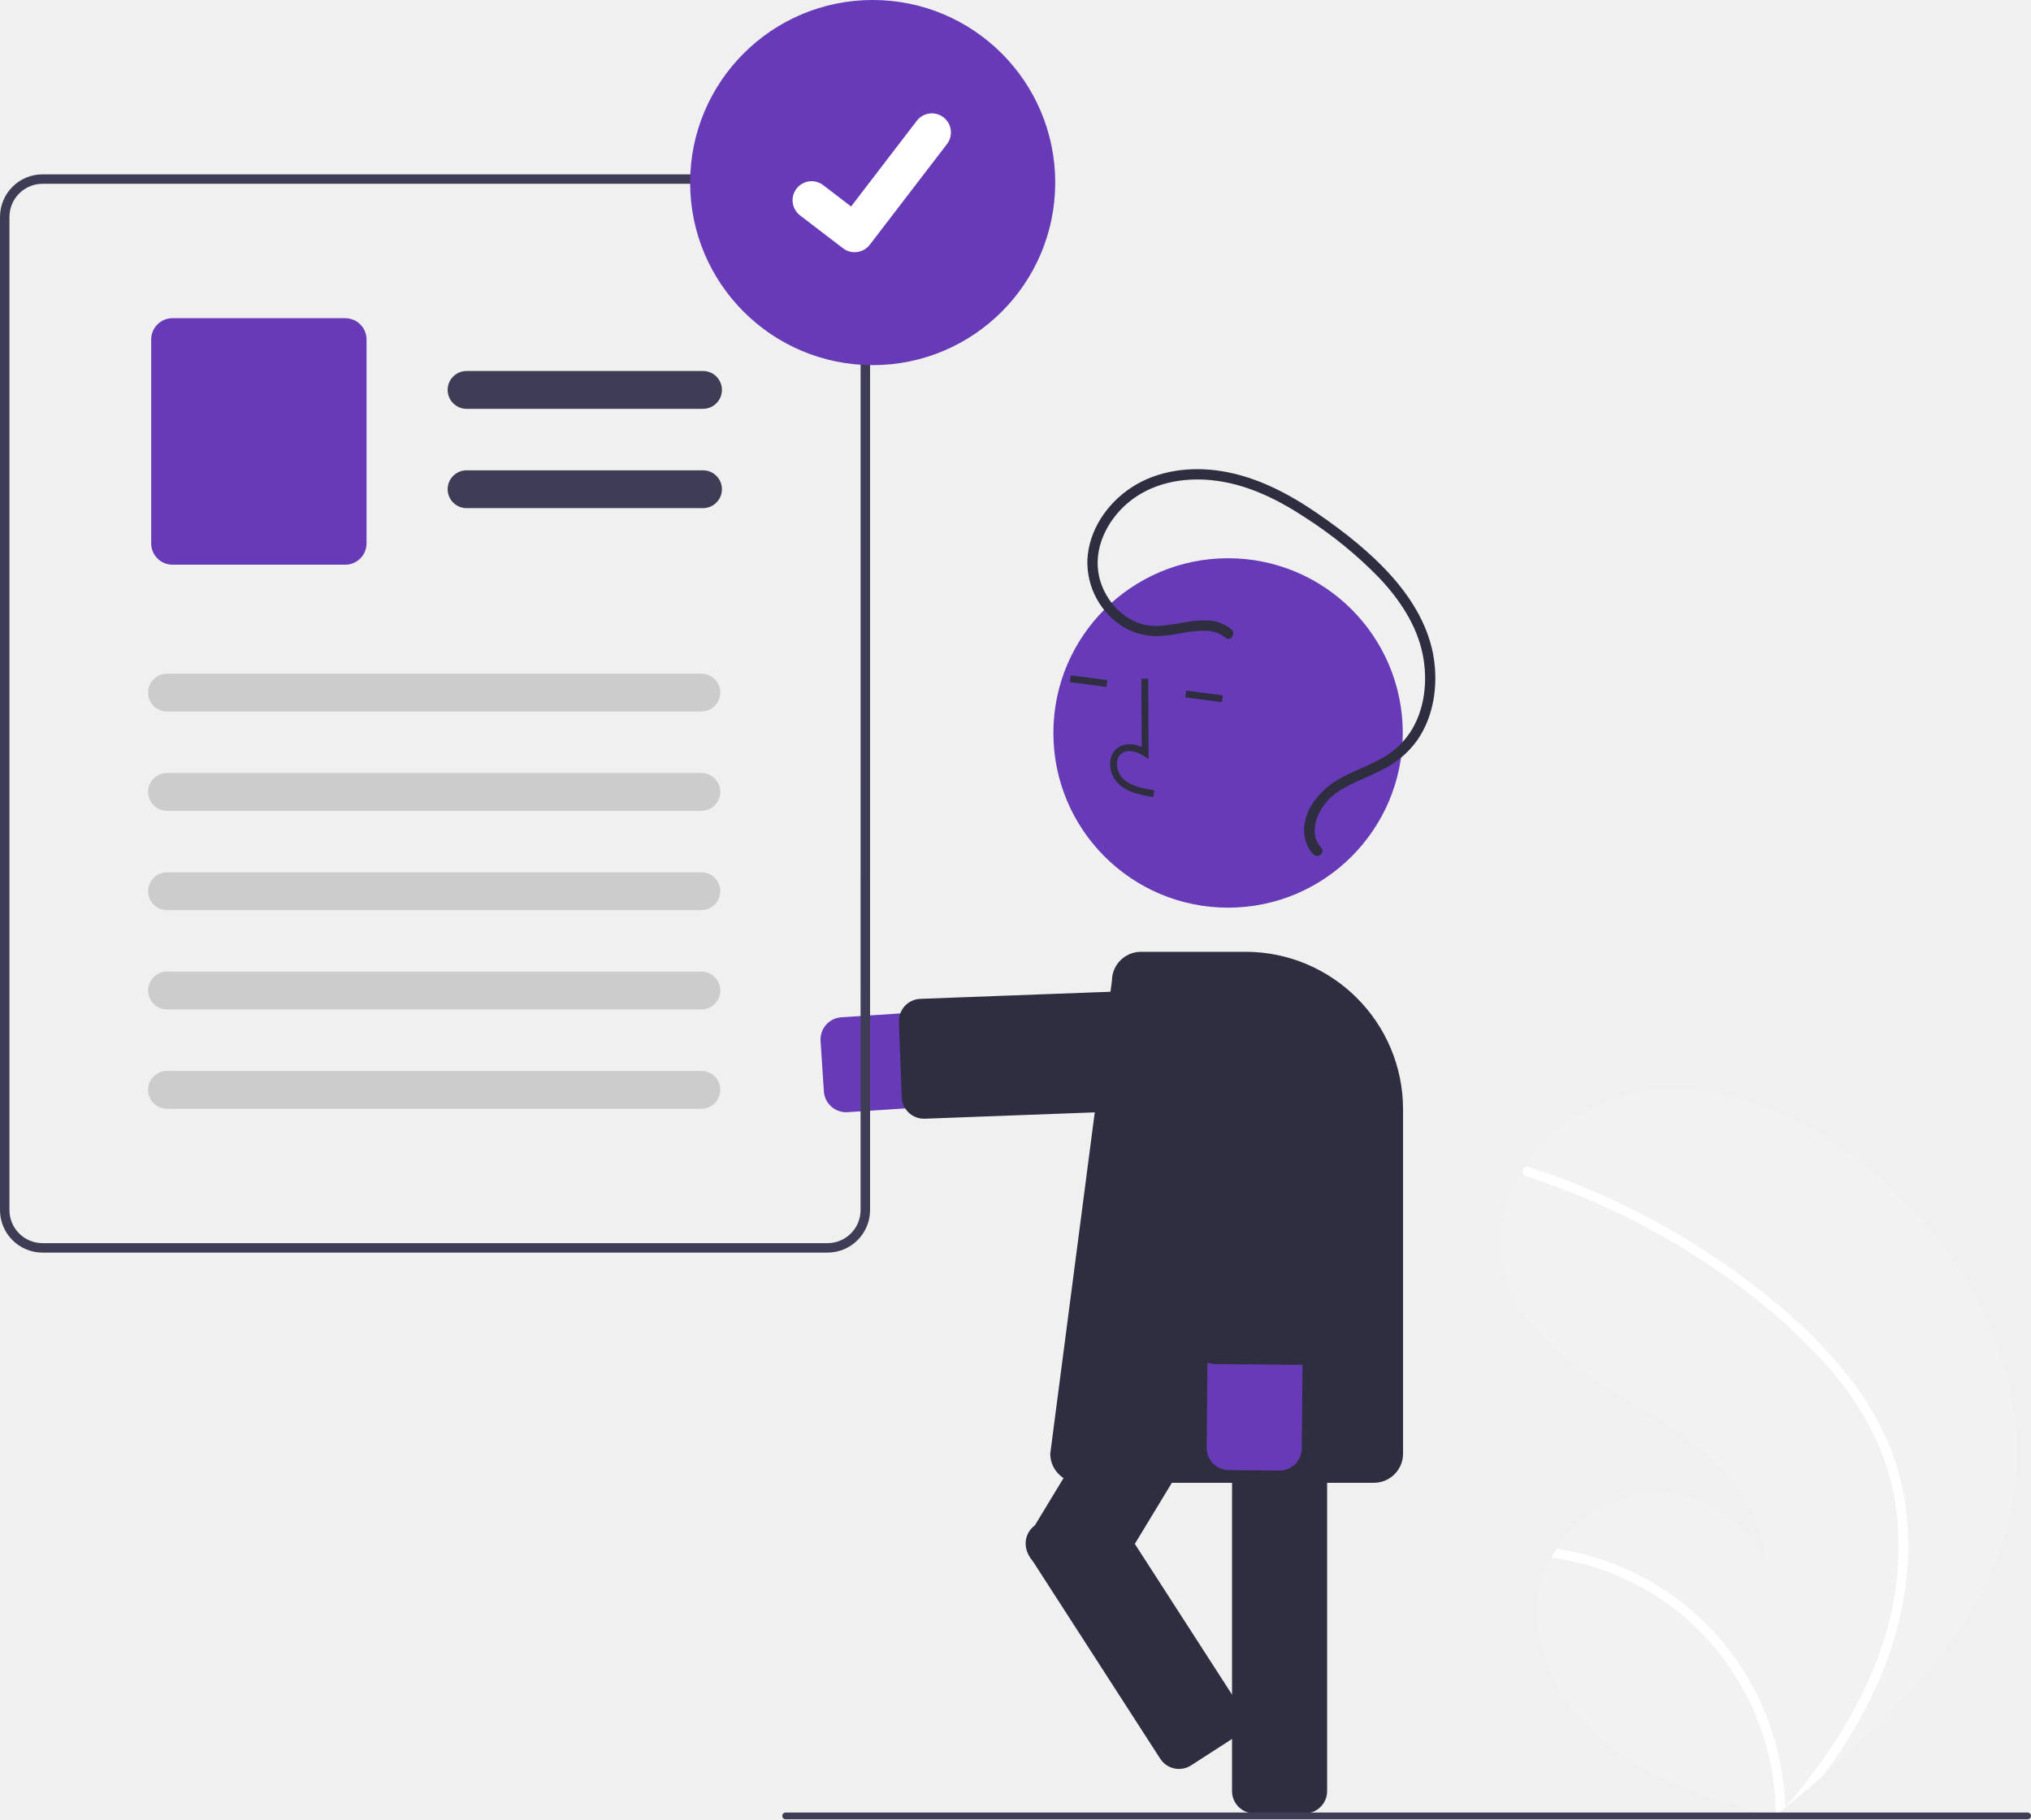
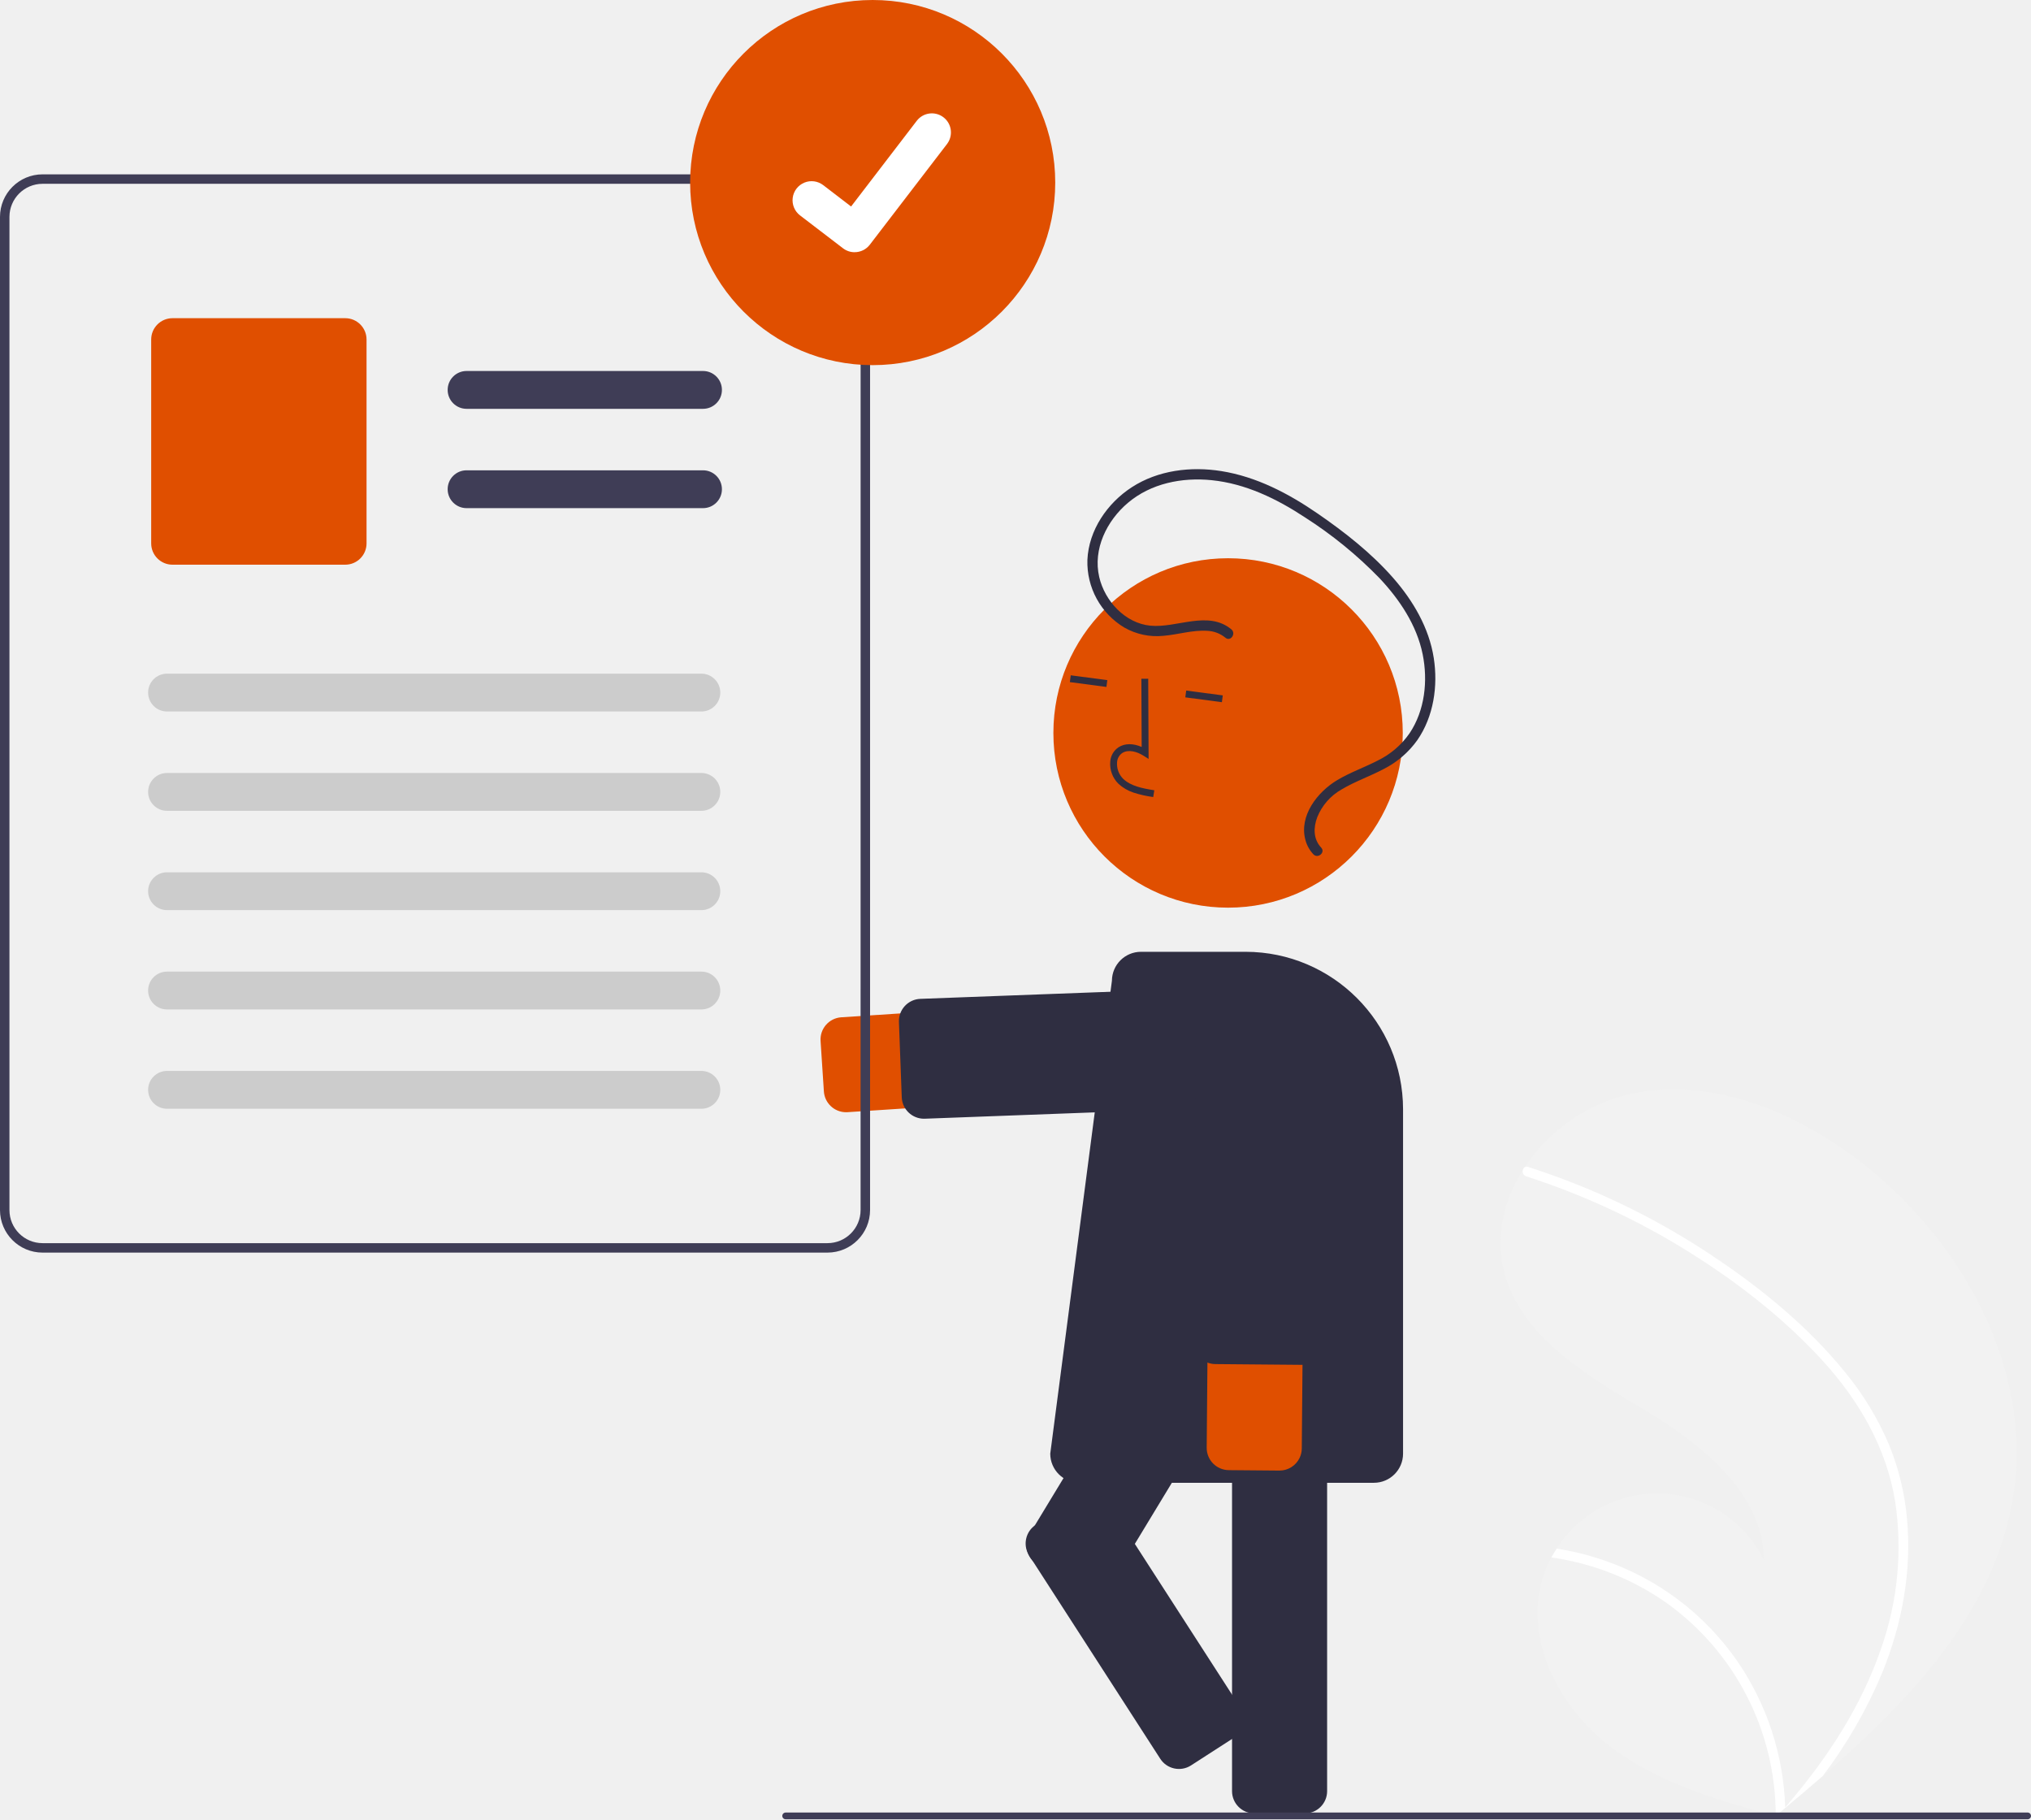
<svg xmlns="http://www.w3.org/2000/svg" width="601.798" height="539" viewBox="0 0 601.798 539" role="img" artist="Katerina Limpitsouni" source="https://undraw.co/">
  <path d="M895.568,624.143c-5.474,33.682-30.138,59.763-56.395,82.555q-5.499,4.774-11.025,9.363c-.026.015-.05.044-.076.059-.177.146-.355.293-.519.439-.76.63-1.521,1.261-2.275,1.884l.473.148,1.474.453c-.506-.139-1.005-.271-1.511-.41-.151-.043-.308-.079-.458-.122-17.409-4.703-35.172-9.863-49.404-20.88-14.765-11.442-24.934-30.949-19.841-48.922a32.912,32.912,0,0,1,2.775-6.776c.48-.899,1.009-1.768,1.566-2.626a35.277,35.277,0,0,1,61.435,3.418c-.248-19.804-18.337-34.245-35.304-44.465-16.972-10.214-36.189-21.248-41.525-40.331-2.975-10.617-.472-21.552,5.369-30.791.181-.281.363-.562.551-.837a51.483,51.483,0,0,1,30.737-21.572c23.503-5.332,48.135,4.489,67.413,18.96C880.055,546.972,901.79,585.847,895.568,624.143Z" transform="translate(-299.1011 -180.5)" fill="#f2f2f2" />
  <path d="M845.717,586.935a87.518,87.518,0,0,1,13.168,21.71,75.993,75.993,0,0,1,5.285,21.971c1.428,15.501-1.513,31.17-7.377,45.515A140.132,140.132,0,0,1,839.173,706.698q-5.499,4.774-11.025,9.363c-.026.015-.05.044-.076.059-.177.146-.355.293-.519.439-.76.63-1.521,1.261-2.275,1.884l.473.148,1.474.453c-.506-.139-1.005-.271-1.511-.41-.151-.043-.308-.079-.458-.122a77.462,77.462,0,0,0-32.564-63.265,78.126,78.126,0,0,0-33.906-13.313c.48-.899,1.009-1.768,1.566-2.626a81.002,81.002,0,0,1,13.878,3.429,79.369,79.369,0,0,1,39.756,30.072,81.146,81.146,0,0,1,14.082,43.157c.608-.7,1.215-1.414,1.803-2.119,11.205-13.279,20.79-28.128,26.503-44.622a90.58,90.58,0,0,0,4.307-43.682c-2.55-15.999-10.742-30.118-21.571-41.965-11.599-12.678-25.526-23.455-40.101-32.49a215.444,215.444,0,0,0-47.671-22.069,1.549,1.549,0,0,1-1.011-1.881,1.318,1.318,0,0,1,.551-.837,1.147,1.147,0,0,1,.994-.077c2.066.666,4.12,1.346,6.163,2.068a217.889,217.889,0,0,1,48.237,24.115C820.775,562.043,834.7,573.37,845.717,586.935Z" transform="translate(-299.1011 -180.5)" fill="#fff" />
-   <path d="M549.794,510.018a6.597,6.597,0,0,1-6.573-6.166l-.979-14.948a6.597,6.597,0,0,1,6.152-7.014l117.111-7.67a14.087,14.087,0,1,1,1.841,28.115l-117.111,7.669Q550.014,510.018,549.794,510.018Z" transform="translate(-299.1011 -180.5)" fill="#673ab7" />
+   <path d="M549.794,510.018a6.597,6.597,0,0,1-6.573-6.166l-.979-14.948a6.597,6.597,0,0,1,6.152-7.014l117.111-7.67a14.087,14.087,0,1,1,1.841,28.115l-117.111,7.669Q550.014,510.018,549.794,510.018Z" transform="translate(-299.1011 -180.5)" fill="#E04F00" />
  <path d="M572.886,511.946a6.606,6.606,0,0,1-6.59-6.351l-.835-22.327a6.597,6.597,0,0,1,6.346-6.838l96.304-3.599a6.597,6.597,0,0,1,6.839,6.346l.835,22.327a6.597,6.597,0,0,1-6.346,6.838l-96.304,3.599C573.052,511.944,572.969,511.946,572.886,511.946Z" transform="translate(-299.1011 -180.5)" fill="#2f2e41" />
  <path d="M685.739,717.756H670.759a6.605,6.605,0,0,1-6.597-6.597V586.307a6.605,6.605,0,0,1,6.597-6.597H685.739a6.605,6.605,0,0,1,6.597,6.597V711.159A6.605,6.605,0,0,1,685.739,717.756Z" transform="translate(-299.1011 -180.5)" fill="#2f2e41" />
  <path d="M619.248,651.761l-12.81-7.765a6.605,6.605,0,0,1-2.222-9.061l64.717-106.77a6.605,6.605,0,0,1,9.061-2.222l12.81,7.765a6.605,6.605,0,0,1,2.222,9.061l-64.717,106.77A6.605,6.605,0,0,1,619.248,651.761Z" transform="translate(-299.1011 -180.5)" fill="#2f2e41" />
-   <circle cx="363.886" cy="217.151" r="51.762" fill="#673ab7" />
+   <circle cx="363.886" cy="217.151" r="51.762" fill="#E04F00" />
  <path d="M634.969,415.325a12.276,12.276,0,0,1-4.483-2.631,8.255,8.255,0,0,1-2.413-6.535,5.553,5.553,0,0,1,2.469-4.274c1.851-1.187,4.327-1.191,6.847-.08l-.095-20.207,2.03-.01.112,23.756-1.564-.984c-1.814-1.139-4.404-1.941-6.234-.766a3.566,3.566,0,0,0-1.544,2.76,6.238,6.238,0,0,0,1.794,4.873c2.241,2.141,5.512,2.811,9.241,3.409l-.322,2.004A33.456,33.456,0,0,1,634.969,415.325Z" transform="translate(-299.1011 -180.5)" fill="#2f2e41" />
  <rect x="620.641" y="376.831" width="2.03" height="10.933" transform="translate(-137.8442 768.0484) rotate(-82.4768)" fill="#2f2e41" />
  <rect x="654.852" y="381.348" width="2.03" height="10.933" transform="translate(-112.5903 805.8905) rotate(-82.4768)" fill="#2f2e41" />
  <path d="M706.209,619.805H618.924a8.637,8.637,0,0,1-8.627-8.627l18.273-140.127a8.617,8.617,0,0,1,8.623-8.562h30.976a46.72,46.72,0,0,1,46.667,46.667V611.178A8.637,8.637,0,0,1,706.209,619.805Z" transform="translate(-299.1011 -180.5)" fill="#2f2e41" />
-   <path d="M684.229,612.335a6.608,6.608,0,0,1-6.057,3.854l-14.98-.13a6.597,6.597,0,0,1-6.539-6.654l1.018-117.358a14.087,14.087,0,1,1,28.173.244l-1.017,117.358A6.56,6.56,0,0,1,684.229,612.335Z" transform="translate(-299.1011 -180.5)" fill="#673ab7" />
+   <path d="M684.229,612.335a6.608,6.608,0,0,1-6.057,3.854l-14.98-.13a6.597,6.597,0,0,1-6.539-6.654l1.018-117.358a14.087,14.087,0,1,1,28.173.244l-1.017,117.358A6.56,6.56,0,0,1,684.229,612.335Z" transform="translate(-299.1011 -180.5)" fill="#E04F00" />
  <path d="M690.847,581.005a6.607,6.607,0,0,1-6.057,3.854l-25.586-.222a6.605,6.605,0,0,1-6.539-6.654l.836-96.368a6.597,6.597,0,0,1,6.654-6.54l25.586.222a6.597,6.597,0,0,1,6.539,6.654l-.835,96.368A6.568,6.568,0,0,1,690.847,581.005Z" transform="translate(-299.1011 -180.5)" fill="#2f2e41" />
  <path d="M663.955,366.951c-6.92-5.726-16.169-.31-23.994-1.079-7.486-.735-13.512-7.324-15.154-14.413-1.916-8.271,2.237-16.673,8.492-21.972,6.851-5.803,16.049-7.607,24.814-6.724,10.046,1.012,19.302,5.51,27.635,11.005a123.671,123.671,0,0,1,22.108,18.024c5.958,6.335,11.049,13.923,12.793,22.567,1.585,7.855.655,16.61-3.878,23.376a24.567,24.567,0,0,1-9.464,8.103c-3.958,2.038-8.194,3.521-12.022,5.813-5.789,3.465-11.346,10.528-9.375,17.731a9.939,9.939,0,0,0,2.34,4.209c1.337,1.429,3.663-.537,2.322-1.97-2.355-2.516-2.329-5.933-1.158-9.013a16.515,16.515,0,0,1,7.187-8.211c4.008-2.394,8.454-3.909,12.567-6.098a27.426,27.426,0,0,0,9.899-8.526c4.839-7.002,6.155-16.02,4.87-24.314-1.391-8.976-6.17-17.066-12.096-23.809-6.45-7.338-14.318-13.504-22.341-19.025-8.609-5.924-18.091-10.89-28.51-12.554-9.032-1.442-18.769-.264-26.547,4.791-7.26,4.718-12.744,12.702-13.138,21.513a22.568,22.568,0,0,0,10.914,20.036,19.386,19.386,0,0,0,11.629,2.462c4.319-.359,8.623-1.765,12.982-1.48a9.074,9.074,0,0,1,5.387,2.058c1.512,1.251,3.238-1.26,1.738-2.501Z" transform="translate(-299.1011 -180.5)" fill="#2f2e41" />
  <path d="M603.09,636.738q.028-.172.065-.343a6.552,6.552,0,0,1,2.873-4.152l12.588-8.12a6.605,6.605,0,0,1,9.12,1.968l38.833,60.206a6.598,6.598,0,0,1-1.968,9.12l-12.589,8.12a6.605,6.605,0,0,1-9.12-1.968l-38.833-60.206A6.55,6.55,0,0,1,603.09,636.738Z" transform="translate(-299.1011 -180.5)" fill="#2f2e41" />
  <path id="a8ac6166-3ec4-44bd-a940-12ae5b8b67a0-446" data-name="Path 336" d="M555.944,239.95a12.742,12.742,0,0,0-11.652-7.796h-232.583a12.615,12.615,0,0,0-12.608,12.608V539.001a12.615,12.615,0,0,0,12.608,12.608H544.3a12.625,12.625,0,0,0,12.608-12.608V244.761a12.382,12.382,0,0,0-.956-4.812ZM554.1,539.001a9.82,9.82,0,0,1-9.808,9.808H311.709a9.81,9.81,0,0,1-9.808-9.806V244.763a9.821,9.821,0,0,1,9.808-9.808H544.3a9.857,9.857,0,0,1,9.104,6.17,10.872,10.872,0,0,1,.369,1.107,9.725,9.725,0,0,1,.335,2.532Z" transform="translate(-299.1011 -180.5)" fill="#3f3d56" />
  <path id="a2e3fa0b-f178-421f-a74c-d97ebf543334-447" data-name="Path 337" d="M507.407,301.623H437.35a5.605,5.605,0,1,1,0-11.21h70.057a5.605,5.605,0,1,1,0,11.21Z" transform="translate(-299.1011 -180.5)" fill="#3f3d56" />
  <path id="b8b248e7-1a59-4f26-9a1f-f08ba006a4a5-448" data-name="Path 338" d="M507.407,331.047H437.35a5.605,5.605,0,1,1,0-11.21h70.057a5.605,5.605,0,1,1,0,11.21Z" transform="translate(-299.1011 -180.5)" fill="#3f3d56" />
-   <path id="bda578db-f3c3-41a7-b056-20e03a5846b5-449" data-name="Path 339" d="M401.404,347.801H350.206a6.312,6.312,0,0,1-6.306-6.306V281.078a6.312,6.312,0,0,1,6.306-6.306h51.198a6.312,6.312,0,0,1,6.306,6.306v60.417A6.312,6.312,0,0,1,401.404,347.801Z" transform="translate(-299.1011 -180.5)" fill="#673ab7" />
+   <path id="bda578db-f3c3-41a7-b056-20e03a5846b5-449" data-name="Path 339" d="M401.404,347.801H350.206a6.312,6.312,0,0,1-6.306-6.306V281.078a6.312,6.312,0,0,1,6.306-6.306h51.198a6.312,6.312,0,0,1,6.306,6.306v60.417A6.312,6.312,0,0,1,401.404,347.801Z" transform="translate(-299.1011 -180.5)" fill="#E04F00" />
  <path id="f14e980f-453d-4106-8f6f-6df09975b283-450" data-name="Path 340" d="M506.921,391.296H348.592a5.605,5.605,0,0,1,0-11.21H506.921a5.605,5.605,0,1,1,0,11.21Z" transform="translate(-299.1011 -180.5)" fill="#ccc" />
  <path id="a41c7d3f-1ab8-4fa8-8fe0-c7e1addd1852-451" data-name="Path 341" d="M506.921,420.72H348.592a5.605,5.605,0,0,1,0-11.21H506.921a5.605,5.605,0,1,1,0,11.21Z" transform="translate(-299.1011 -180.5)" fill="#ccc" />
  <path id="edc5b707-0197-4423-9b0e-a0519931be3d-452" data-name="Path 342" d="M506.921,450.144H348.592a5.605,5.605,0,0,1,0-11.21H506.921a5.605,5.605,0,1,1,0,11.21Z" transform="translate(-299.1011 -180.5)" fill="#ccc" />
  <path id="fb042130-6ee2-42a1-966d-03aff1c9a355-453" data-name="Path 343" d="M506.921,479.568H348.592a5.605,5.605,0,0,1,0-11.21H506.921a5.605,5.605,0,1,1,0,11.21Z" transform="translate(-299.1011 -180.5)" fill="#ccc" />
  <path id="be06b282-4586-4a92-87f7-3b8195752fb5-454" data-name="Path 344" d="M506.921,508.992H348.592a5.605,5.605,0,0,1,0-11.21H506.921a5.605,5.605,0,1,1,0,11.21Z" transform="translate(-299.1011 -180.5)" fill="#ccc" />
-   <circle id="b1bf23b1-fd72-4a0f-8358-88f260cf5936" data-name="Ellipse 44" cx="258.582" cy="54.09" r="54.09" fill="#673ab7" />
+   <circle id="b1bf23b1-fd72-4a0f-8358-88f260cf5936" data-name="Ellipse 44" cx="258.582" cy="54.09" r="54.09" fill="#E04F00" />
  <path id="a3de7fb3-a6ab-4159-b608-3b82343f6a5d-455" data-name="Path 395" d="M552.323,255.223a5.61,5.61,0,0,1-3.375-1.122l-.06-.045-12.712-9.724a5.649,5.649,0,1,1,6.874-8.966l8.234,6.314L570.74,216.297a5.647,5.647,0,0,1,7.917-1.046l.002.001-.121.168.124-.168a5.653,5.653,0,0,1,1.044,7.918l-22.885,29.843a5.65,5.65,0,0,1-4.493,2.203Z" transform="translate(-299.1011 -180.5)" fill="#fff" />
  <path d="M899.899,719.5h-368a1,1,0,0,1,0-2h368a1,1,0,1,1,0,2Z" transform="translate(-299.1011 -180.5)" fill="#3f3d56" />
</svg>
